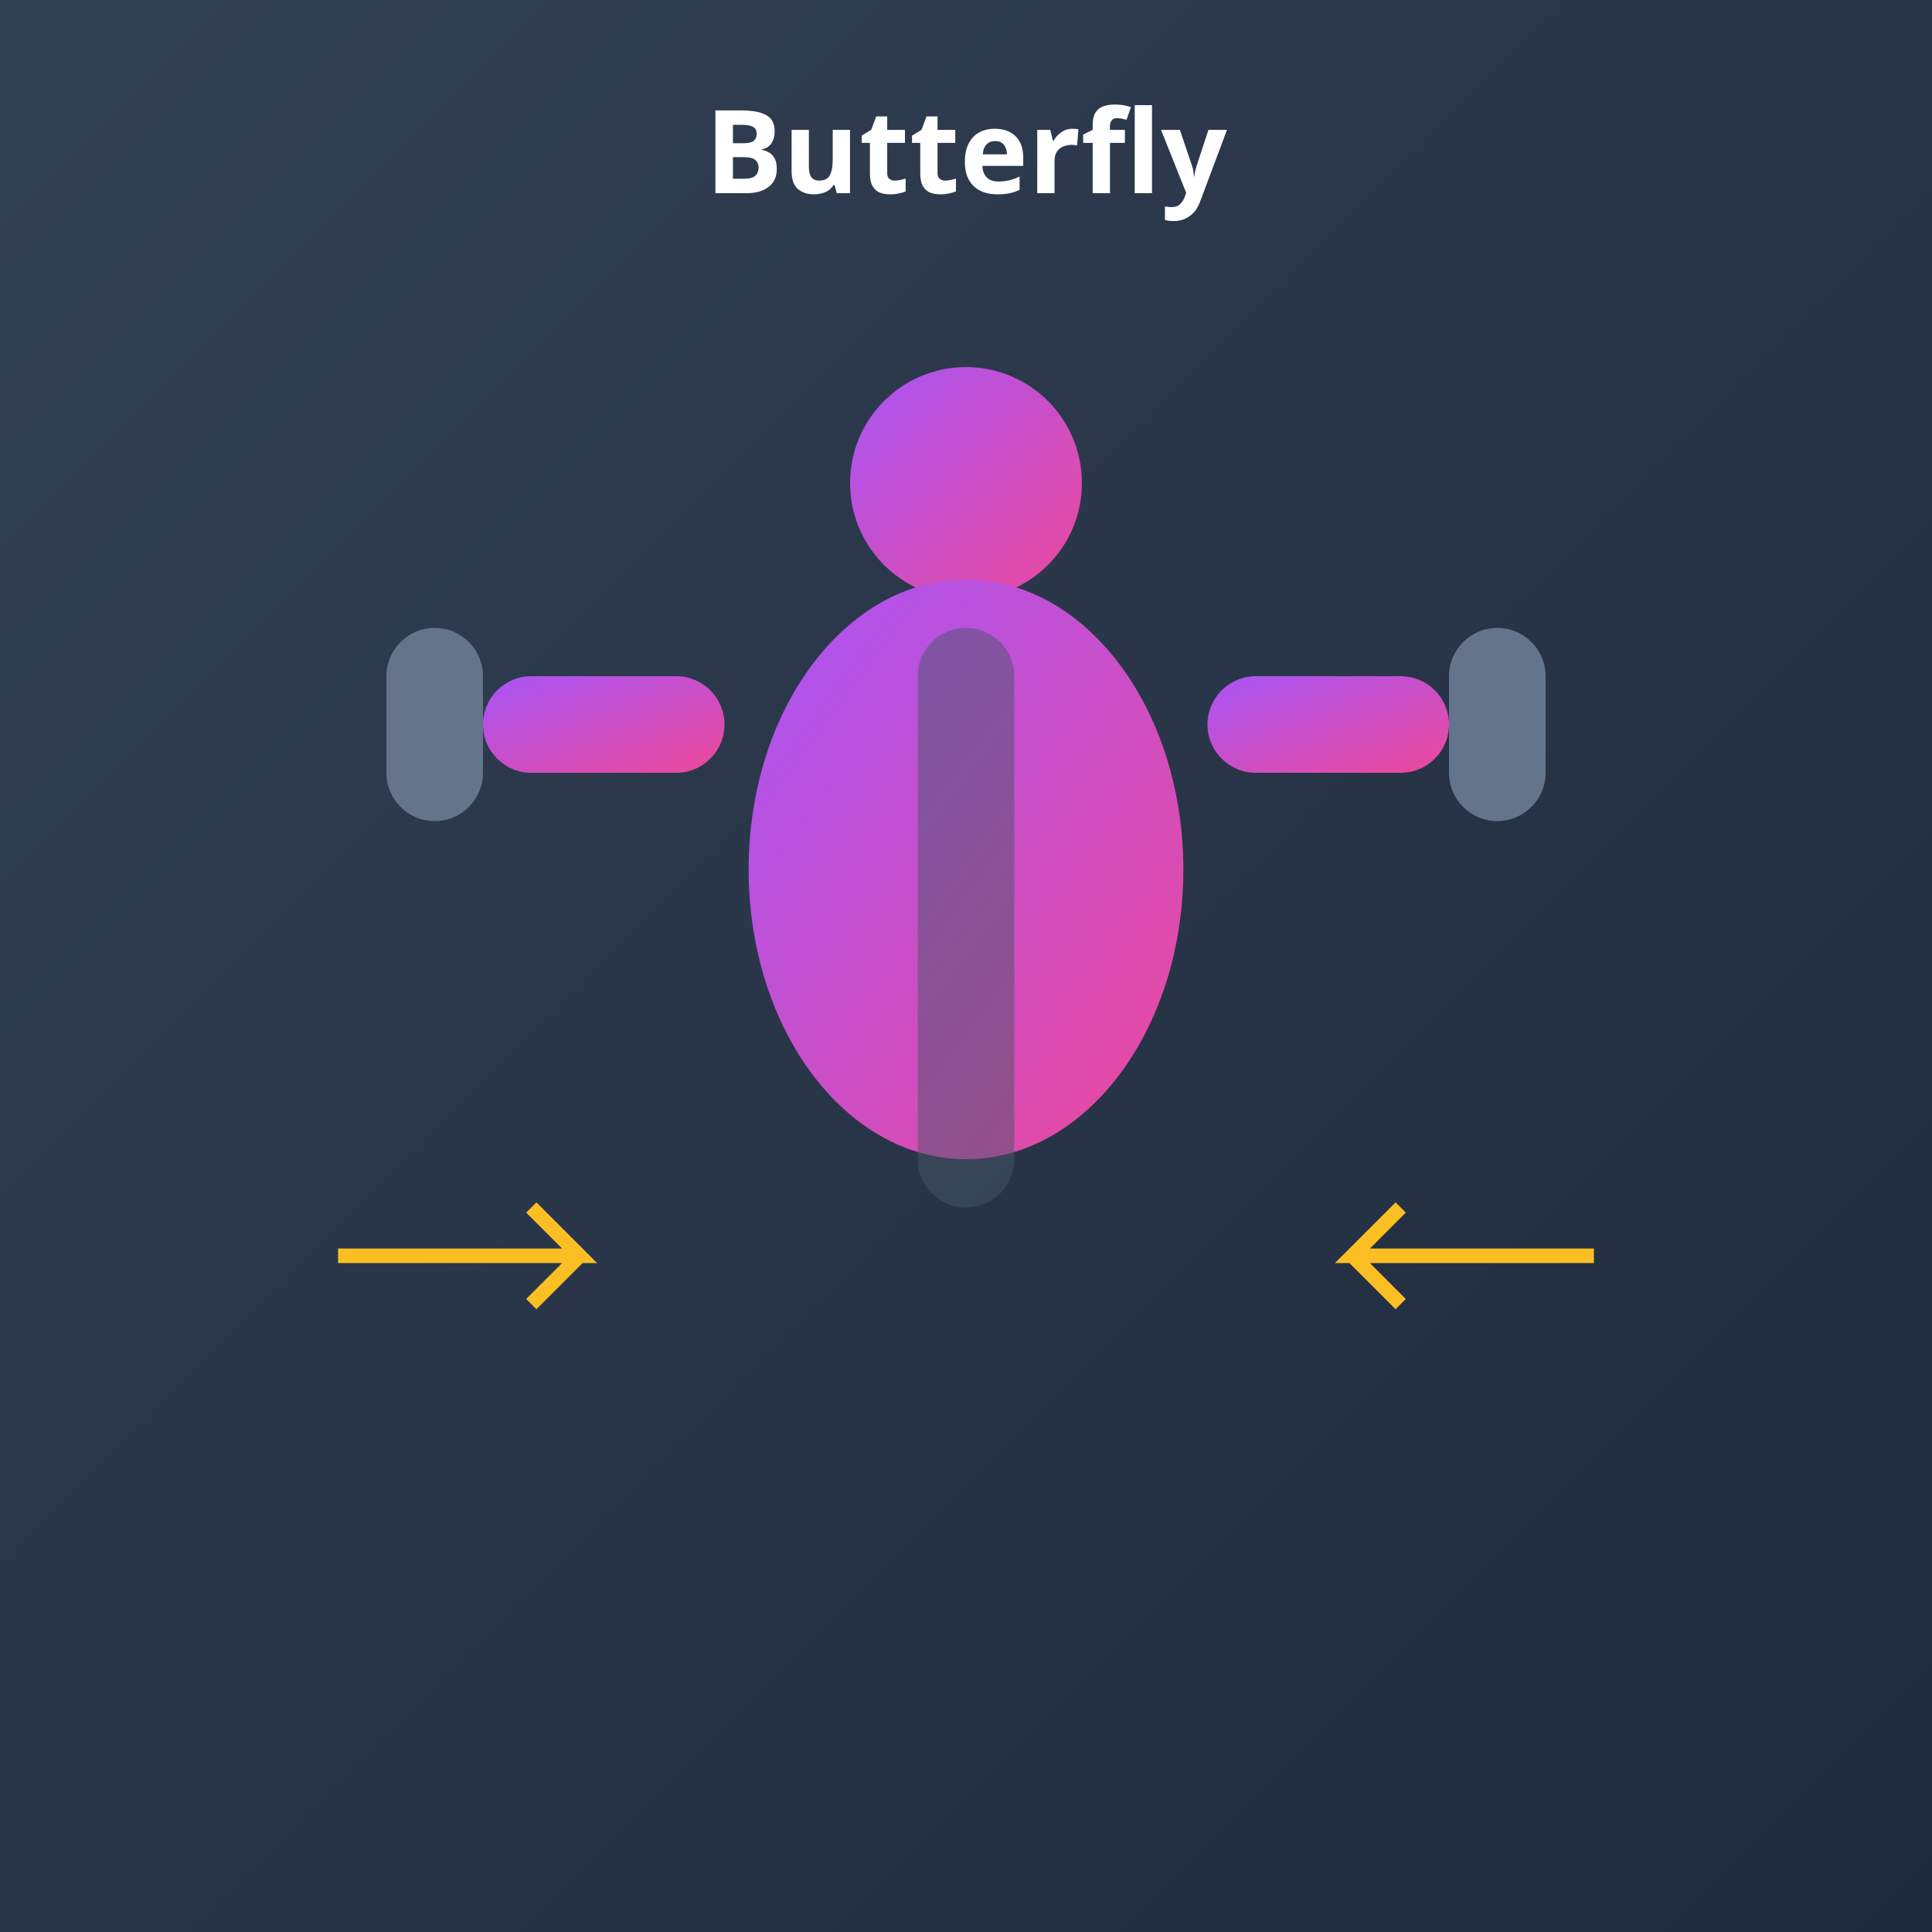
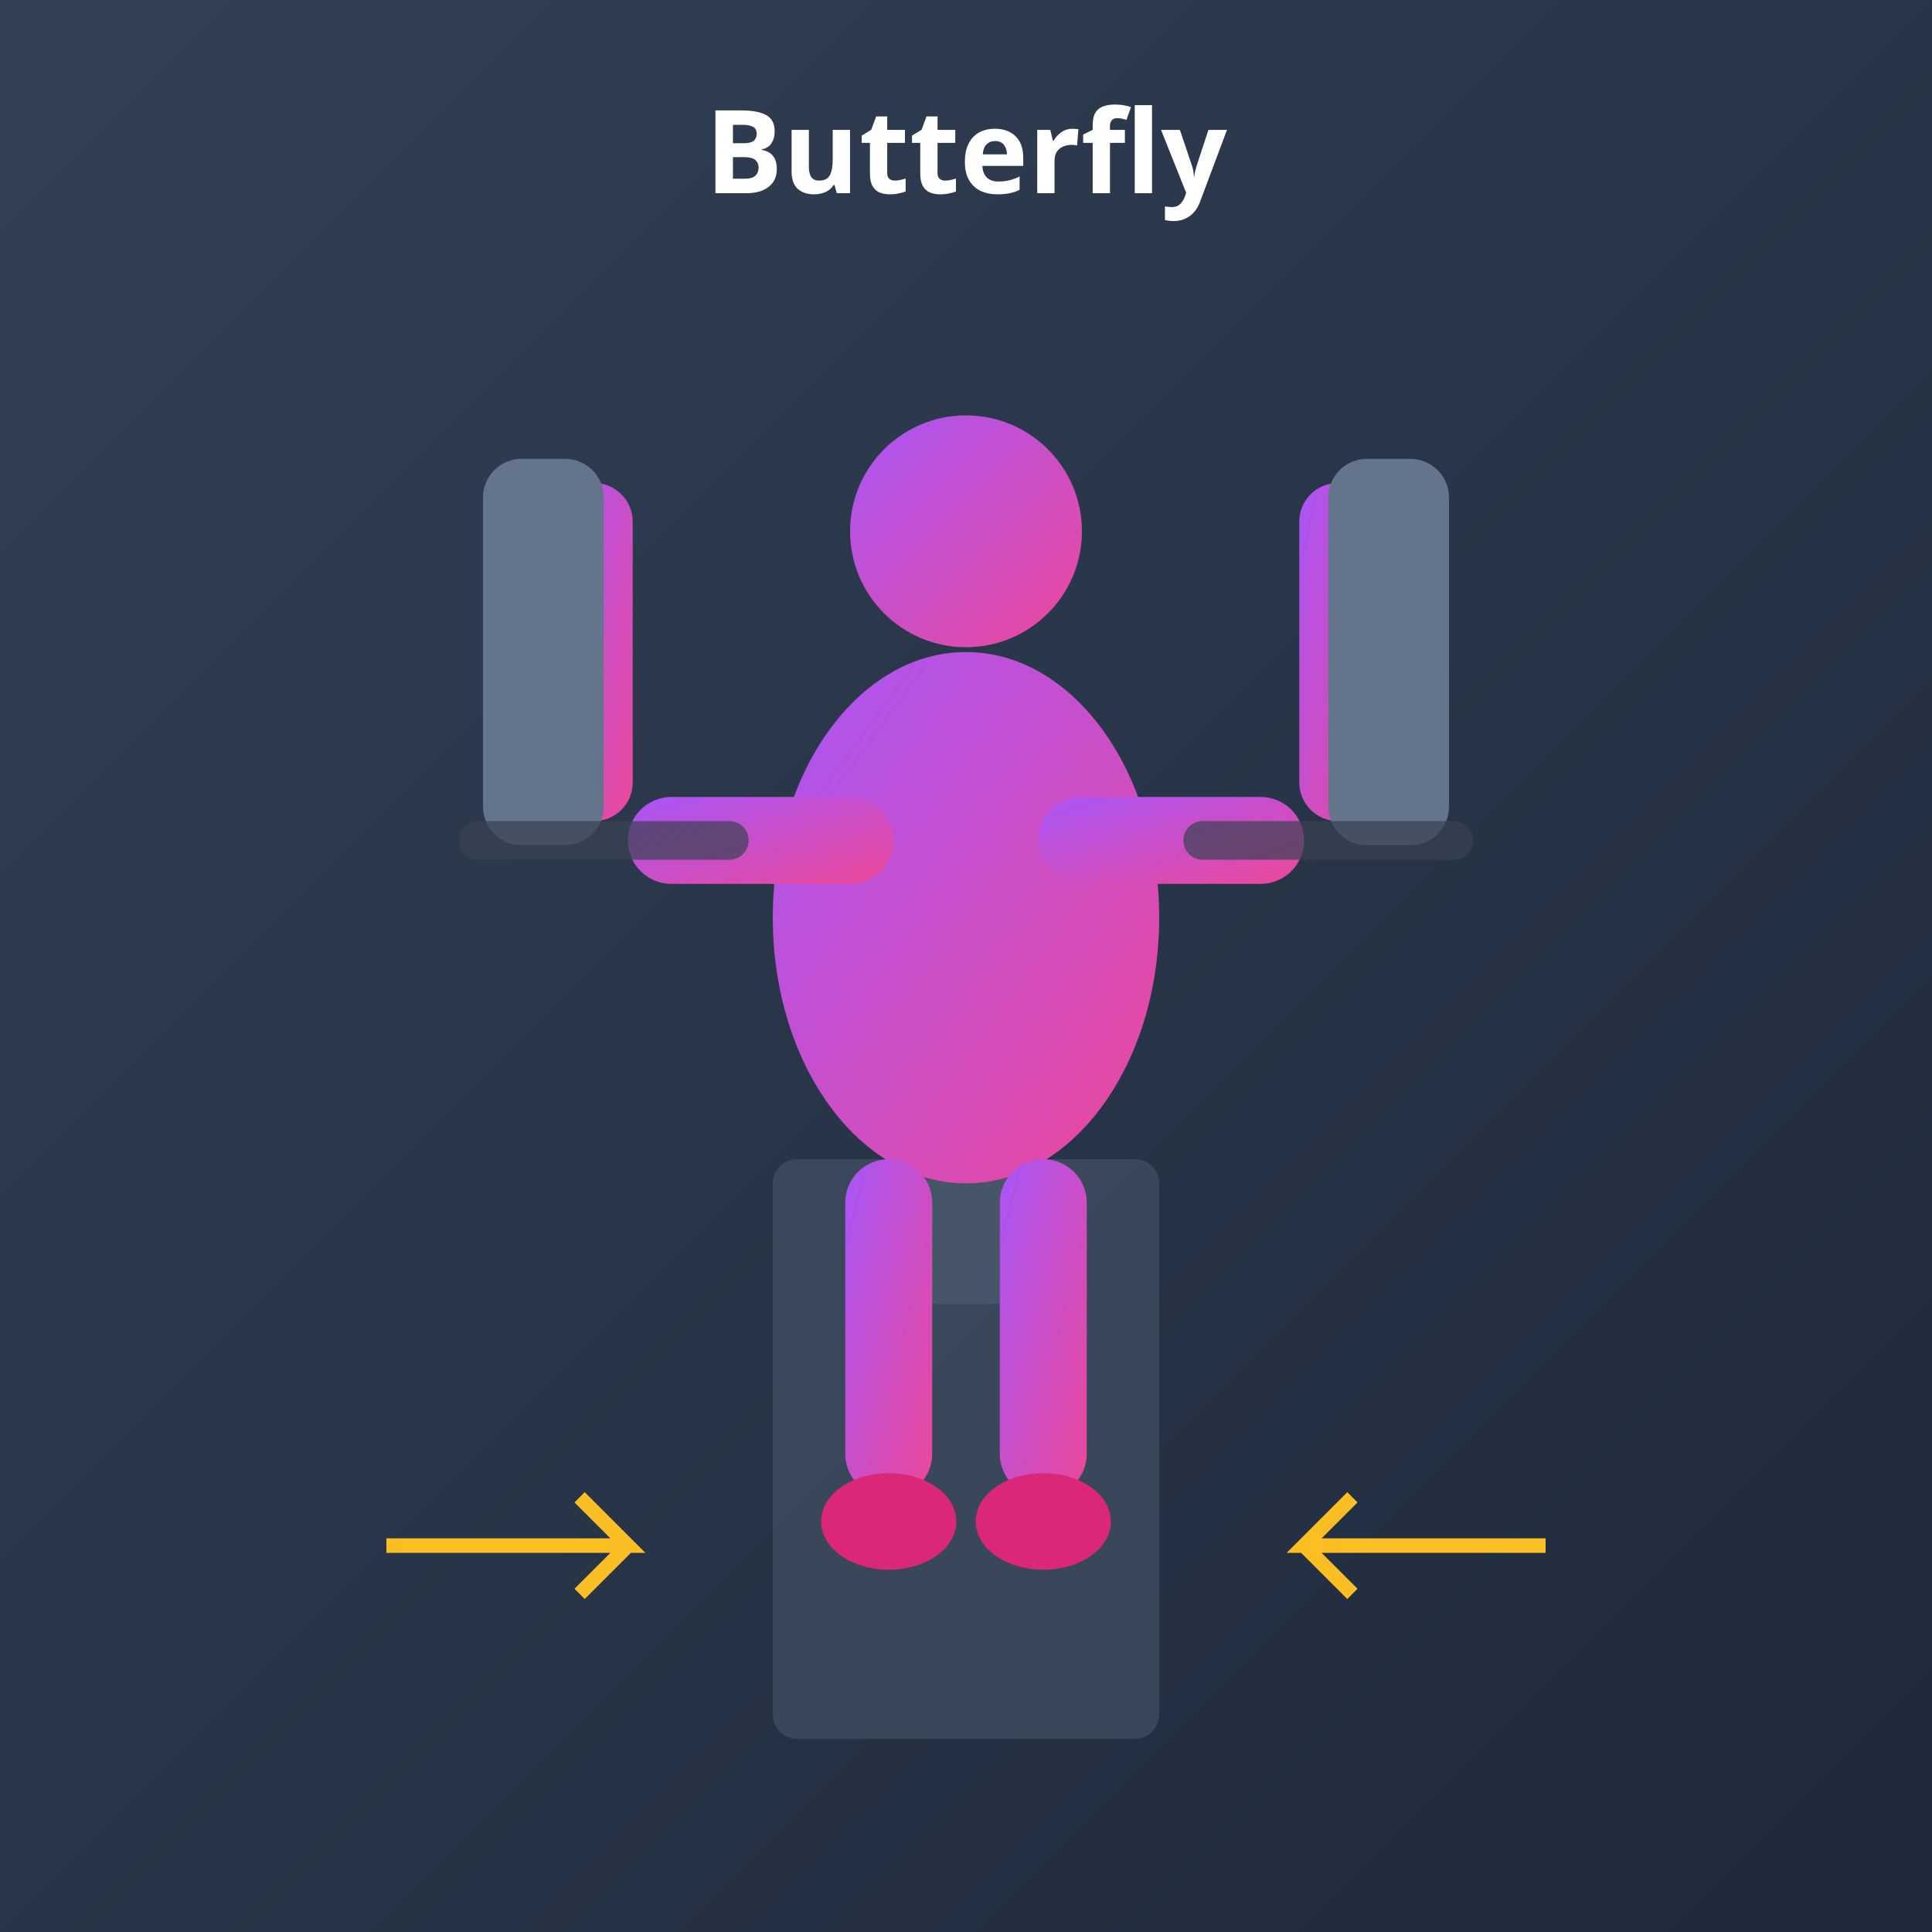
<svg xmlns="http://www.w3.org/2000/svg" width="400" height="400" viewBox="0 0 400 400">
  <defs>
    <linearGradient id="bg7" x1="0%" y1="0%" x2="100%" y2="100%">
      <stop offset="0%" style="stop-color:#334155;stop-opacity:1" />
      <stop offset="100%" style="stop-color:#1e293b;stop-opacity:1" />
    </linearGradient>
    <linearGradient id="body7" x1="0%" y1="0%" x2="100%" y2="100%">
      <stop offset="0%" style="stop-color:#a855f7;stop-opacity:1" />
      <stop offset="100%" style="stop-color:#ec4899;stop-opacity:1" />
    </linearGradient>
  </defs>
  <rect width="400" height="400" fill="url(#bg7)" />
  <text x="200" y="40" font-family="system-ui" font-size="24" font-weight="bold" fill="#ffffff" text-anchor="middle">Butterfly</text>
-   <circle cx="200" cy="100" r="24" fill="url(#body7)" />
-   <ellipse cx="200" cy="180" rx="45" ry="60" fill="url(#body7)" />
-   <rect x="190" y="130" width="20" height="120" rx="10" fill="#475569" opacity="0.5" />
-   <g transform-origin="150 150">
-     <rect x="100" y="140" width="50" height="20" rx="10" fill="url(#body7)">
-       <animateTransform attributeName="transform" type="rotate" values="-30 150 150; -80 150 150; -30 150 150" dur="2s" repeatCount="indefinite" />
-     </rect>
-     <rect x="80" y="130" width="20" height="40" rx="10" fill="#64748b">
-       <animateTransform attributeName="transform" type="rotate" values="-30 150 150; -80 150 150; -30 150 150" dur="2s" repeatCount="indefinite" />
-     </rect>
-   </g>
-   <g transform-origin="250 150">
-     <rect x="250" y="140" width="50" height="20" rx="10" fill="url(#body7)">
-       <animateTransform attributeName="transform" type="rotate" values="30 250 150; 80 250 150; 30 250 150" dur="2s" repeatCount="indefinite" />
-     </rect>
-     <rect x="300" y="130" width="20" height="40" rx="10" fill="#64748b">
-       <animateTransform attributeName="transform" type="rotate" values="30 250 150; 80 250 150; 30 250 150" dur="2s" repeatCount="indefinite" />
-     </rect>
-   </g>
-   <path d="M 70 260 L 120 260 L 110 250 M 120 260 L 110 270" stroke="#fbbf24" stroke-width="3" fill="none">
-     <animate attributeName="opacity" values="1;0.3;1" dur="2s" repeatCount="indefinite" />
+   <rect x="160" y="240" width="80" height="120" rx="5" fill="#475569" opacity="0.6" />
+   <rect x="185" y="140" width="30" height="130" rx="10" fill="#475569" />
+   <circle cx="200" cy="110" r="24" fill="url(#body7)" />
+   <ellipse cx="200" cy="190" rx="40" ry="55" fill="url(#body7)" />
+   <rect x="130" y="165" width="55" height="18" rx="9" fill="url(#body7)" />
+   <rect x="115" y="100" width="16" height="70" rx="8" fill="url(#body7)" />
+   <rect x="100" y="95" width="25" height="80" rx="8" fill="#64748b">
+     <animate attributeName="x" values="100;150;100" dur="2.5s" repeatCount="indefinite" />
+   </rect>
+   <rect x="215" y="165" width="55" height="18" rx="9" fill="url(#body7)" />
+   <rect x="269" y="100" width="16" height="70" rx="8" fill="url(#body7)" />
+   <rect x="275" y="95" width="25" height="80" rx="8" fill="#64748b">
+     <animate attributeName="x" values="275;225;275" dur="2.5s" repeatCount="indefinite" />
+   </rect>
+   <rect x="175" y="240" width="18" height="70" rx="9" fill="url(#body7)" />
+   <rect x="207" y="240" width="18" height="70" rx="9" fill="url(#body7)" />
+   <ellipse cx="184" cy="315" rx="14" ry="10" fill="#db2777" />
+   <ellipse cx="216" cy="315" rx="14" ry="10" fill="#db2777" />
+   <rect x="95" y="170" width="60" height="8" rx="4" fill="#374151" opacity="0.7">
+     <animate attributeName="width" values="60;40;60" dur="2.5s" repeatCount="indefinite" />
+   </rect>
+   <rect x="245" y="170" width="60" height="8" rx="4" fill="#374151" opacity="0.7">
+     <animate attributeName="x" values="245;265;245" dur="2.5s" repeatCount="indefinite" />
+   </rect>
+   <path d="M 80 320 L 130 320 L 120 310 M 130 320 L 120 330" stroke="#fbbf24" stroke-width="3" fill="none">
+     <animate attributeName="opacity" values="1;0.3;1" dur="2.5s" repeatCount="indefinite" />
  </path>
-   <path d="M 330 260 L 280 260 L 290 250 M 280 260 L 290 270" stroke="#fbbf24" stroke-width="3" fill="none">
-     <animate attributeName="opacity" values="1;0.3;1" dur="2s" repeatCount="indefinite" />
+   <path d="M 320 320 L 270 320 L 280 310 M 270 320 L 280 330" stroke="#fbbf24" stroke-width="3" fill="none">
+     <animate attributeName="opacity" values="1;0.3;1" dur="2.5s" repeatCount="indefinite" />
  </path>
</svg>
